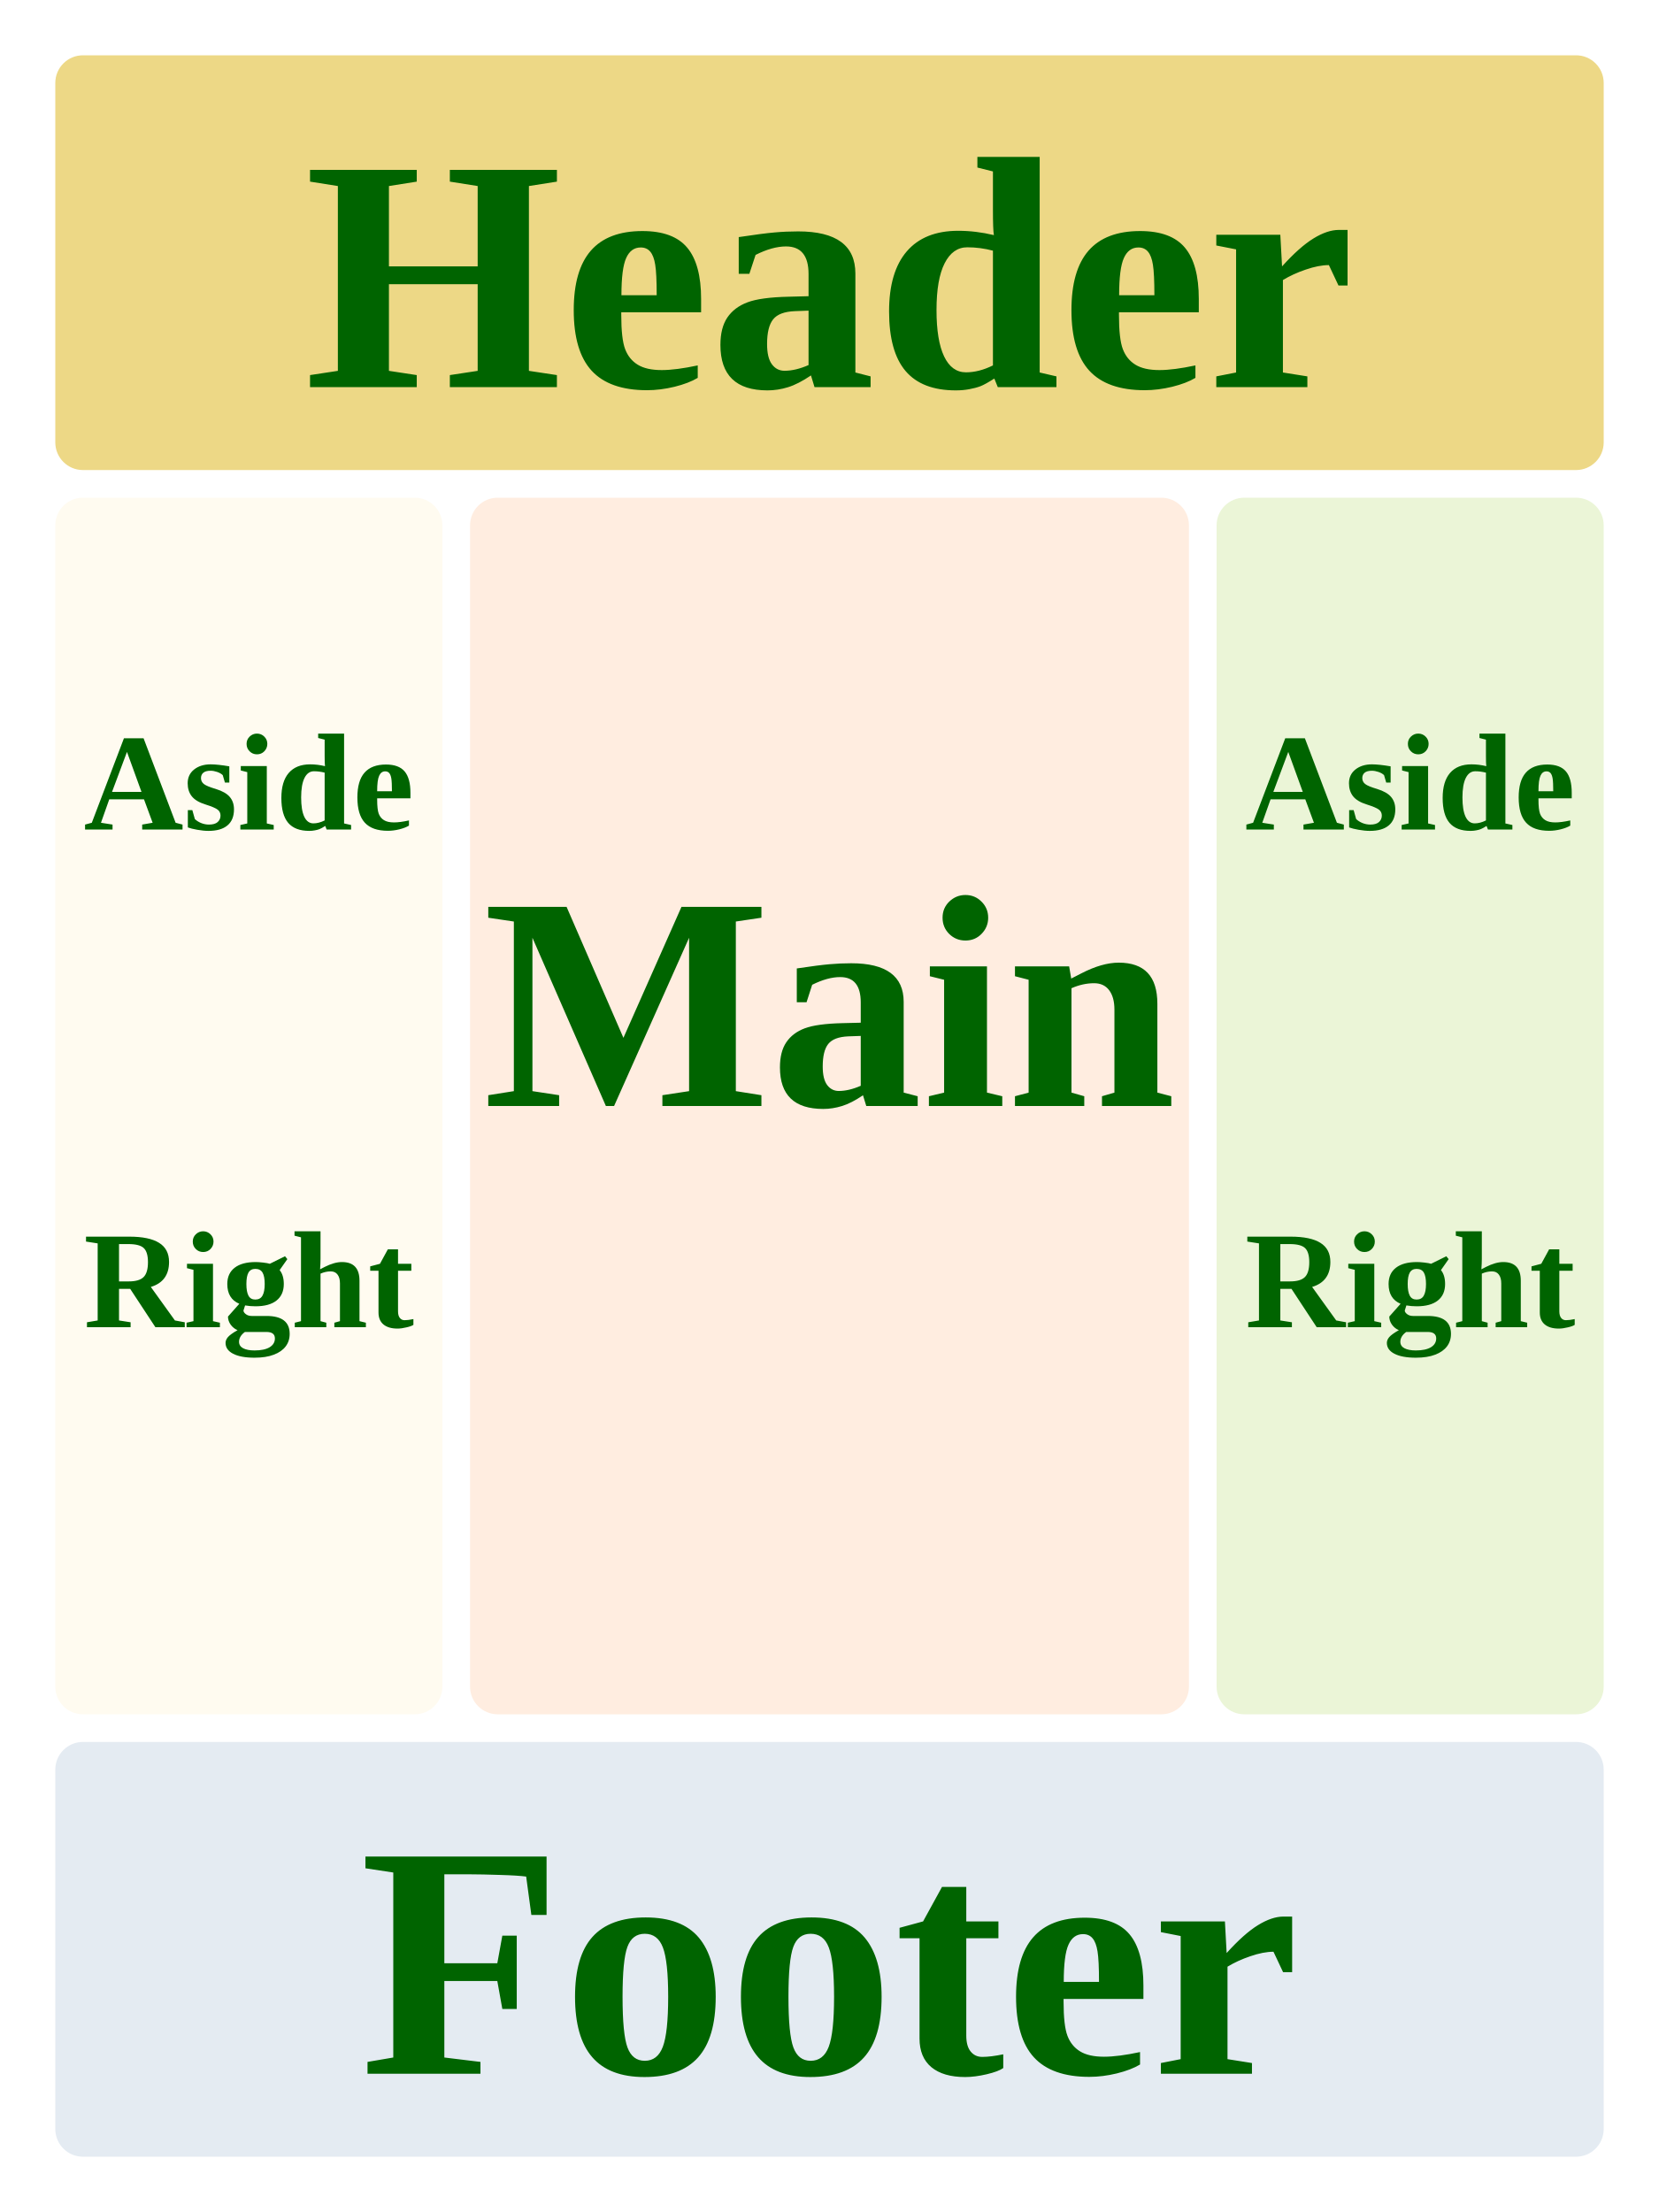
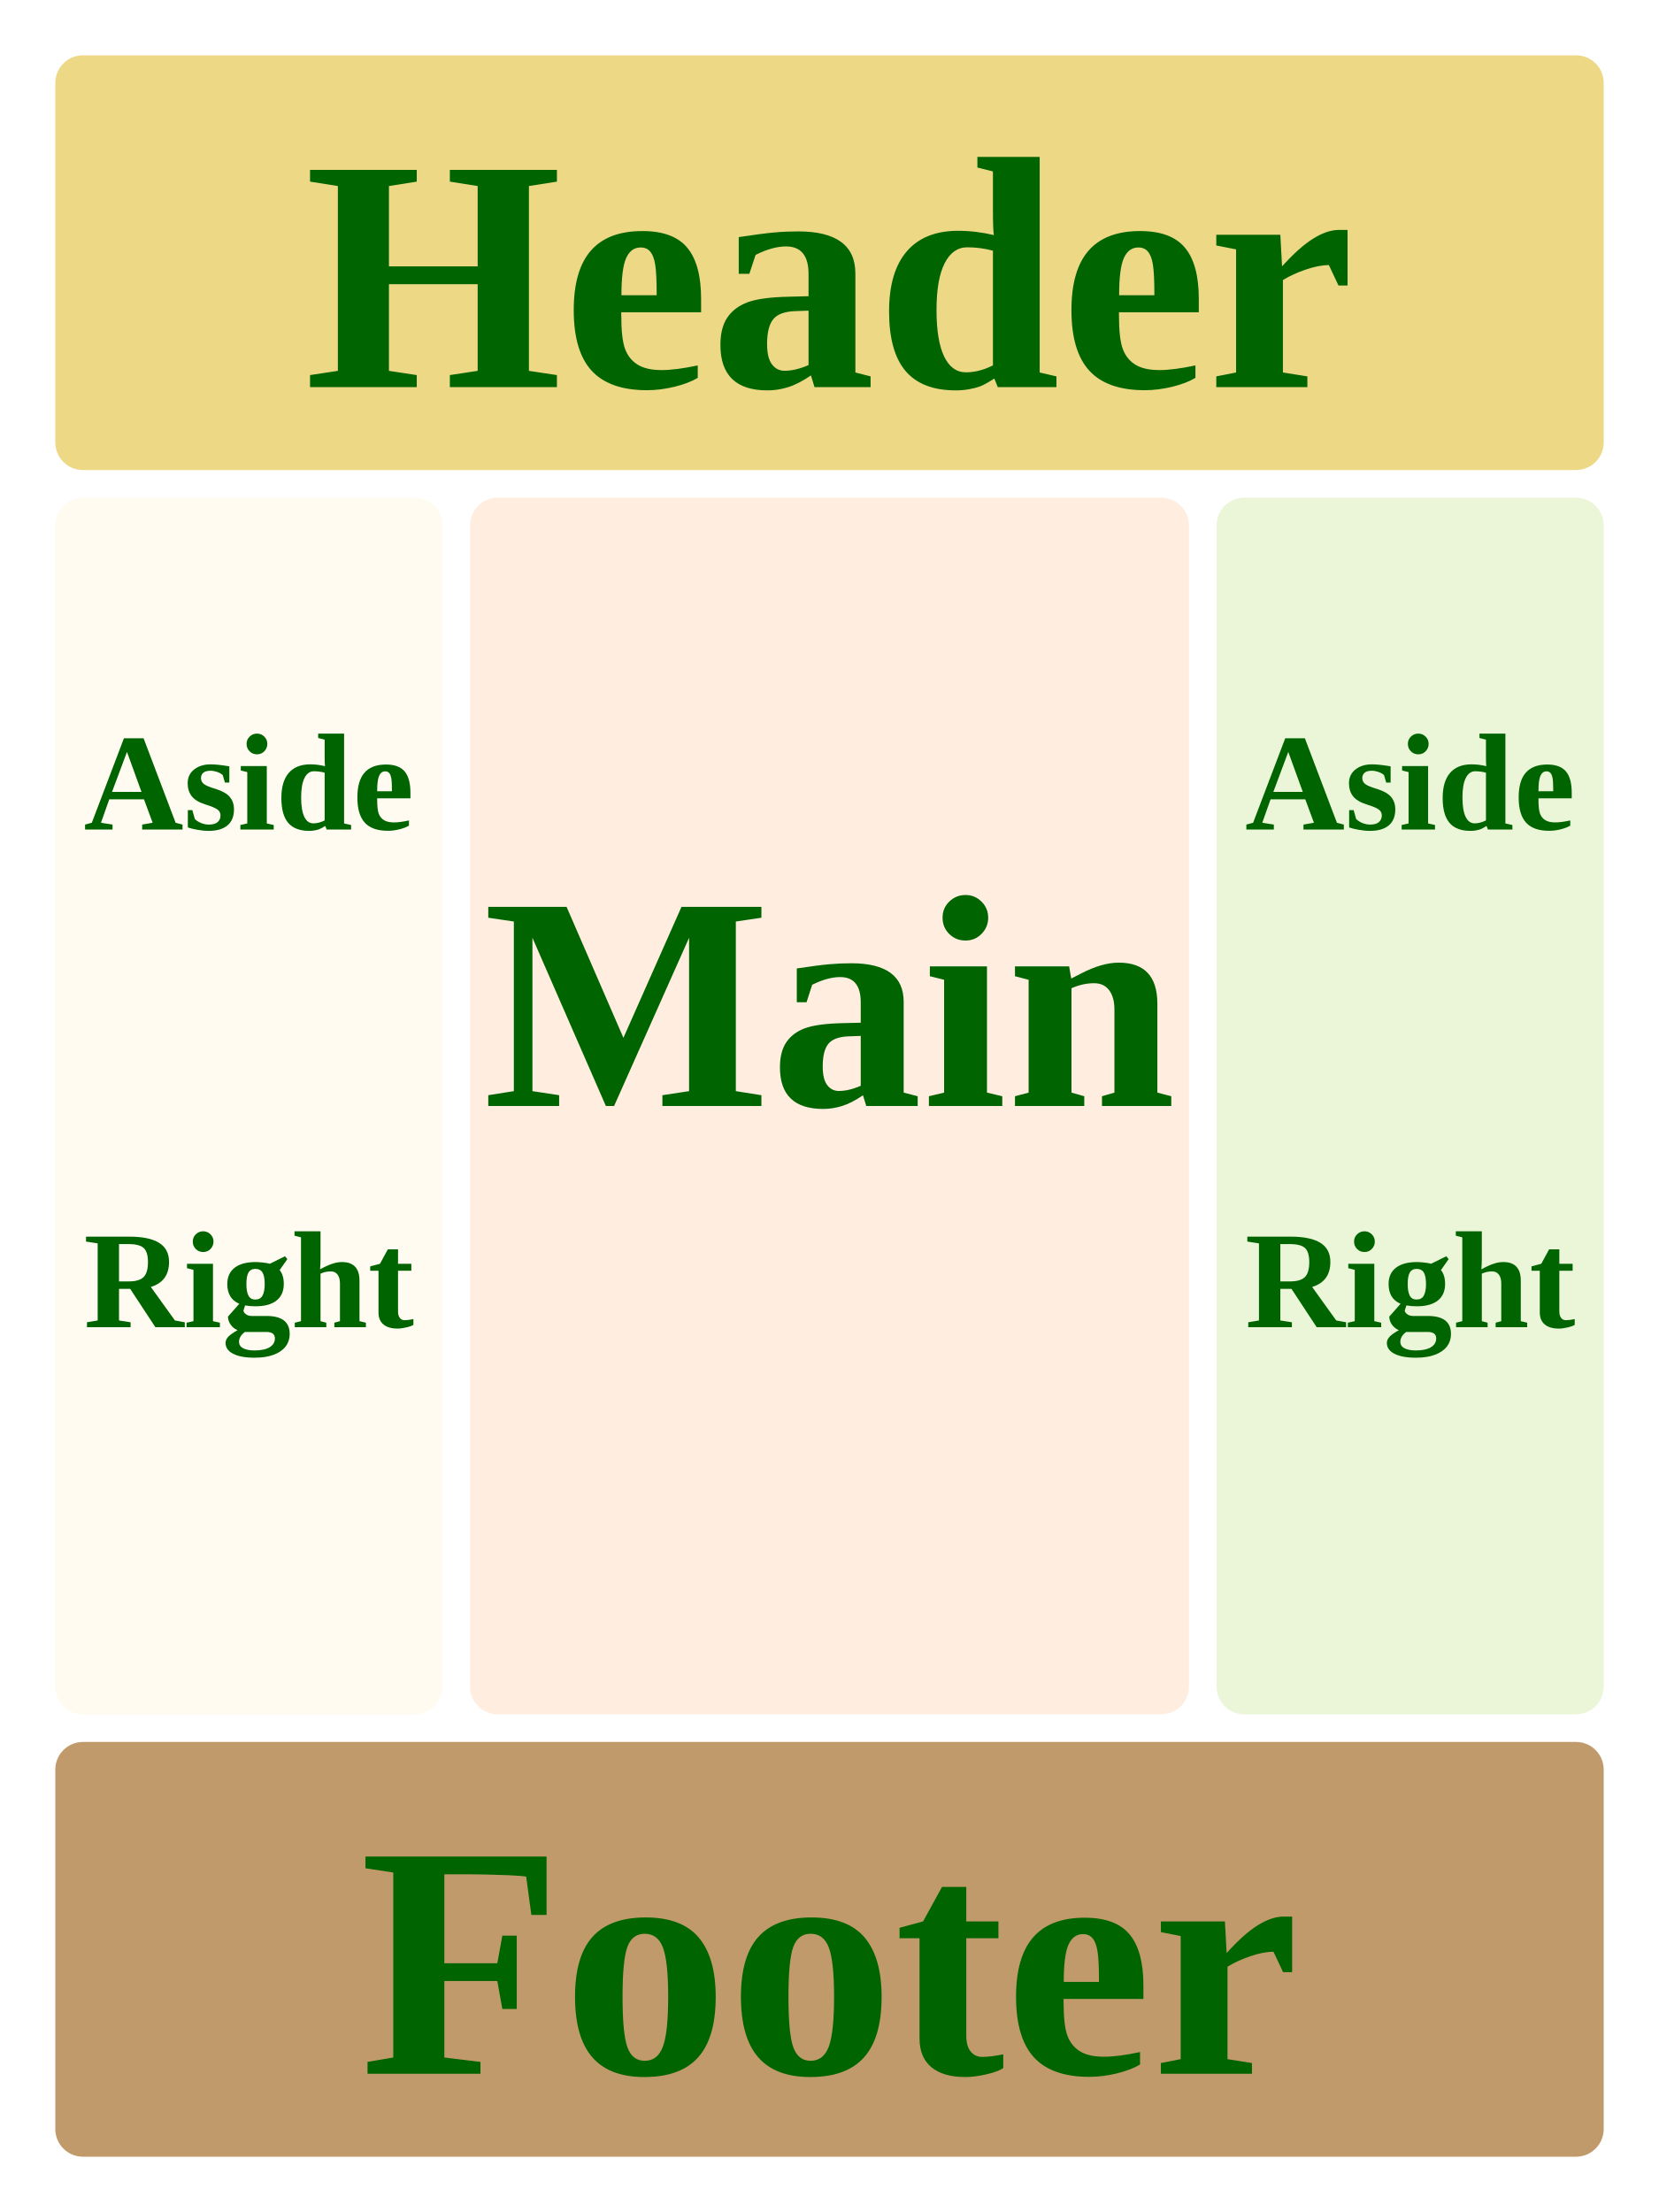
<svg xmlns="http://www.w3.org/2000/svg" width="300" height="400" viewBox="0 0 300 400" style="border: 1px solid #ccc; background: #00004B; ">
  <rect x="10" y="10" width="280" height="75" fill="#edd886" rx="5" />
  <text x="150" y="70" font-weight="bold" font-size="60" text-anchor="middle" fill="#006400">
        Header
    </text>
  <rect x="10" y="90" width="70" height="220" fill="#fffbf0" rx="5" />
  <text x="45" y="150" font-weight="bold" font-size="25" text-anchor="middle" fill="#006400">
        Aside
    </text>
  <text x="45" y="240" font-weight="bold" font-size="25" text-anchor="middle" fill="#006400">
        Right
    </text>
  <rect x="85" y="90" width="130" height="220" fill="#ffede0" rx="5" />
  <text x="150" y="200" font-weight="bold" font-size="55" text-anchor="middle" fill="#006400">
        Main
    </text>
  <rect x="220" y="90" width="70" height="220" fill="#ebf5d7" rx="5" />
  <text x="255" y="150" font-weight="bold" font-size="25" text-anchor="middle" fill="#006400">
        Aside
    </text>
  <text x="255" y="240" font-weight="bold" font-size="25" text-anchor="middle" fill="#006400">
        Right
    </text>
-   <rect x="10" y="315" width="280" height="75" fill="#e4ebf2" rx="5" />
+   <rect x="10" y="315" width="280" height="75" fill="#C19A6B" rx="5" />
  <text x="150" y="375" font-weight="bold" font-size="60" text-anchor="middle" fill="#006400">
        Footer
    </text>
</svg>
